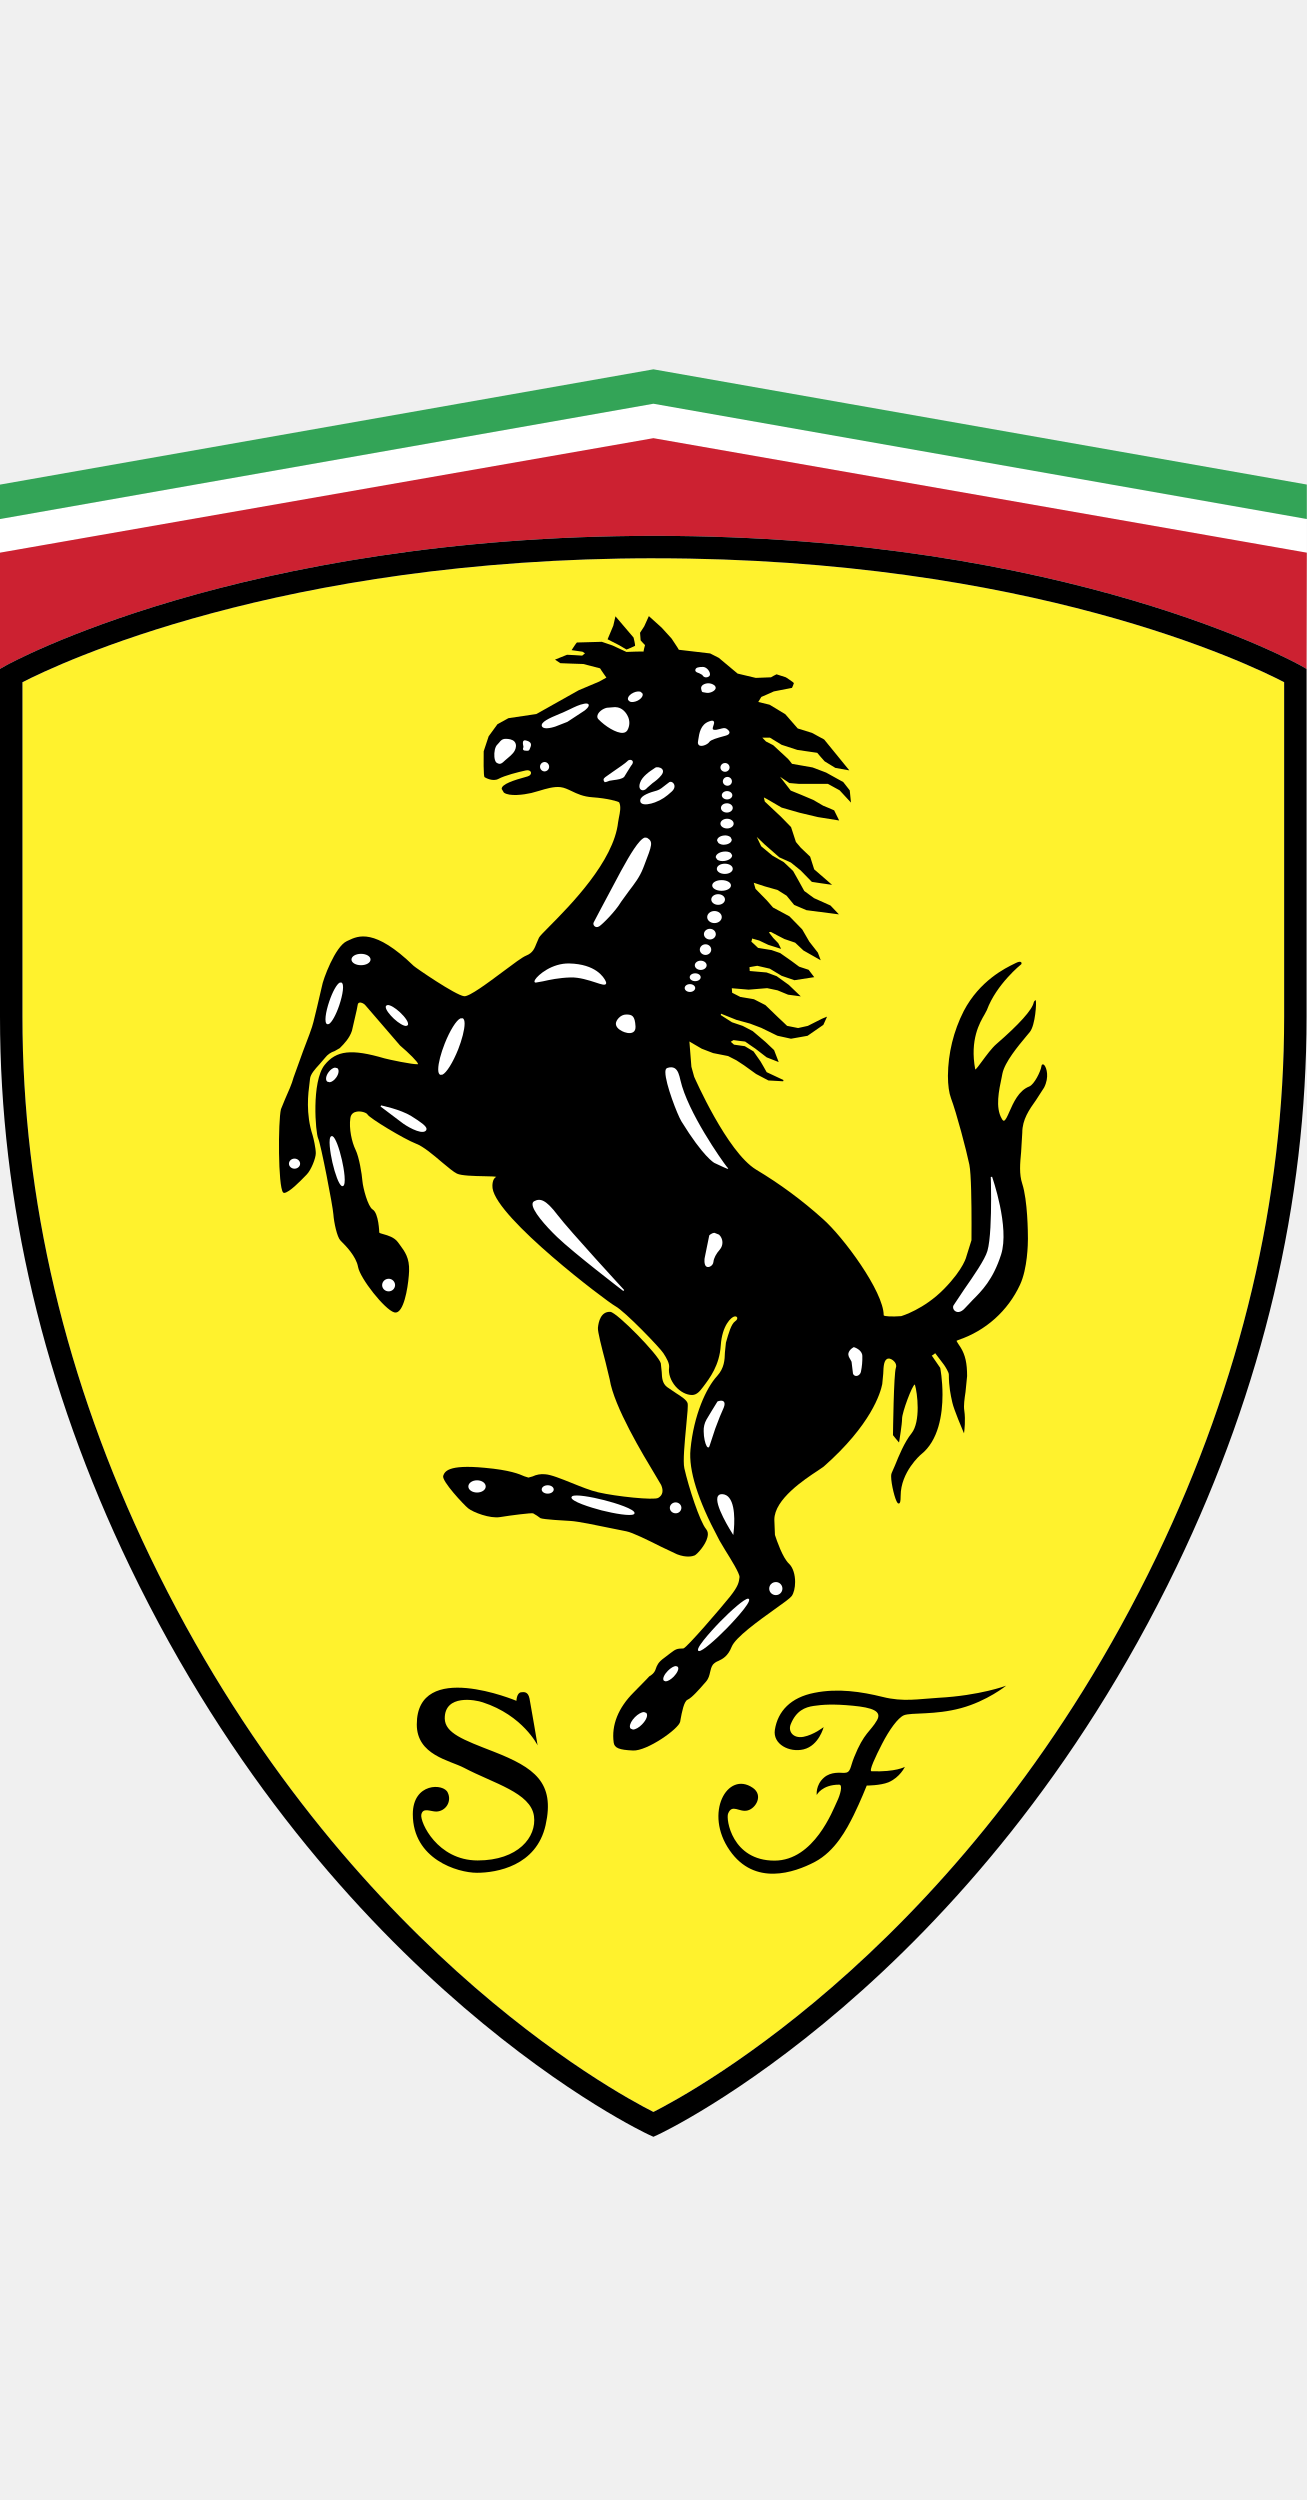
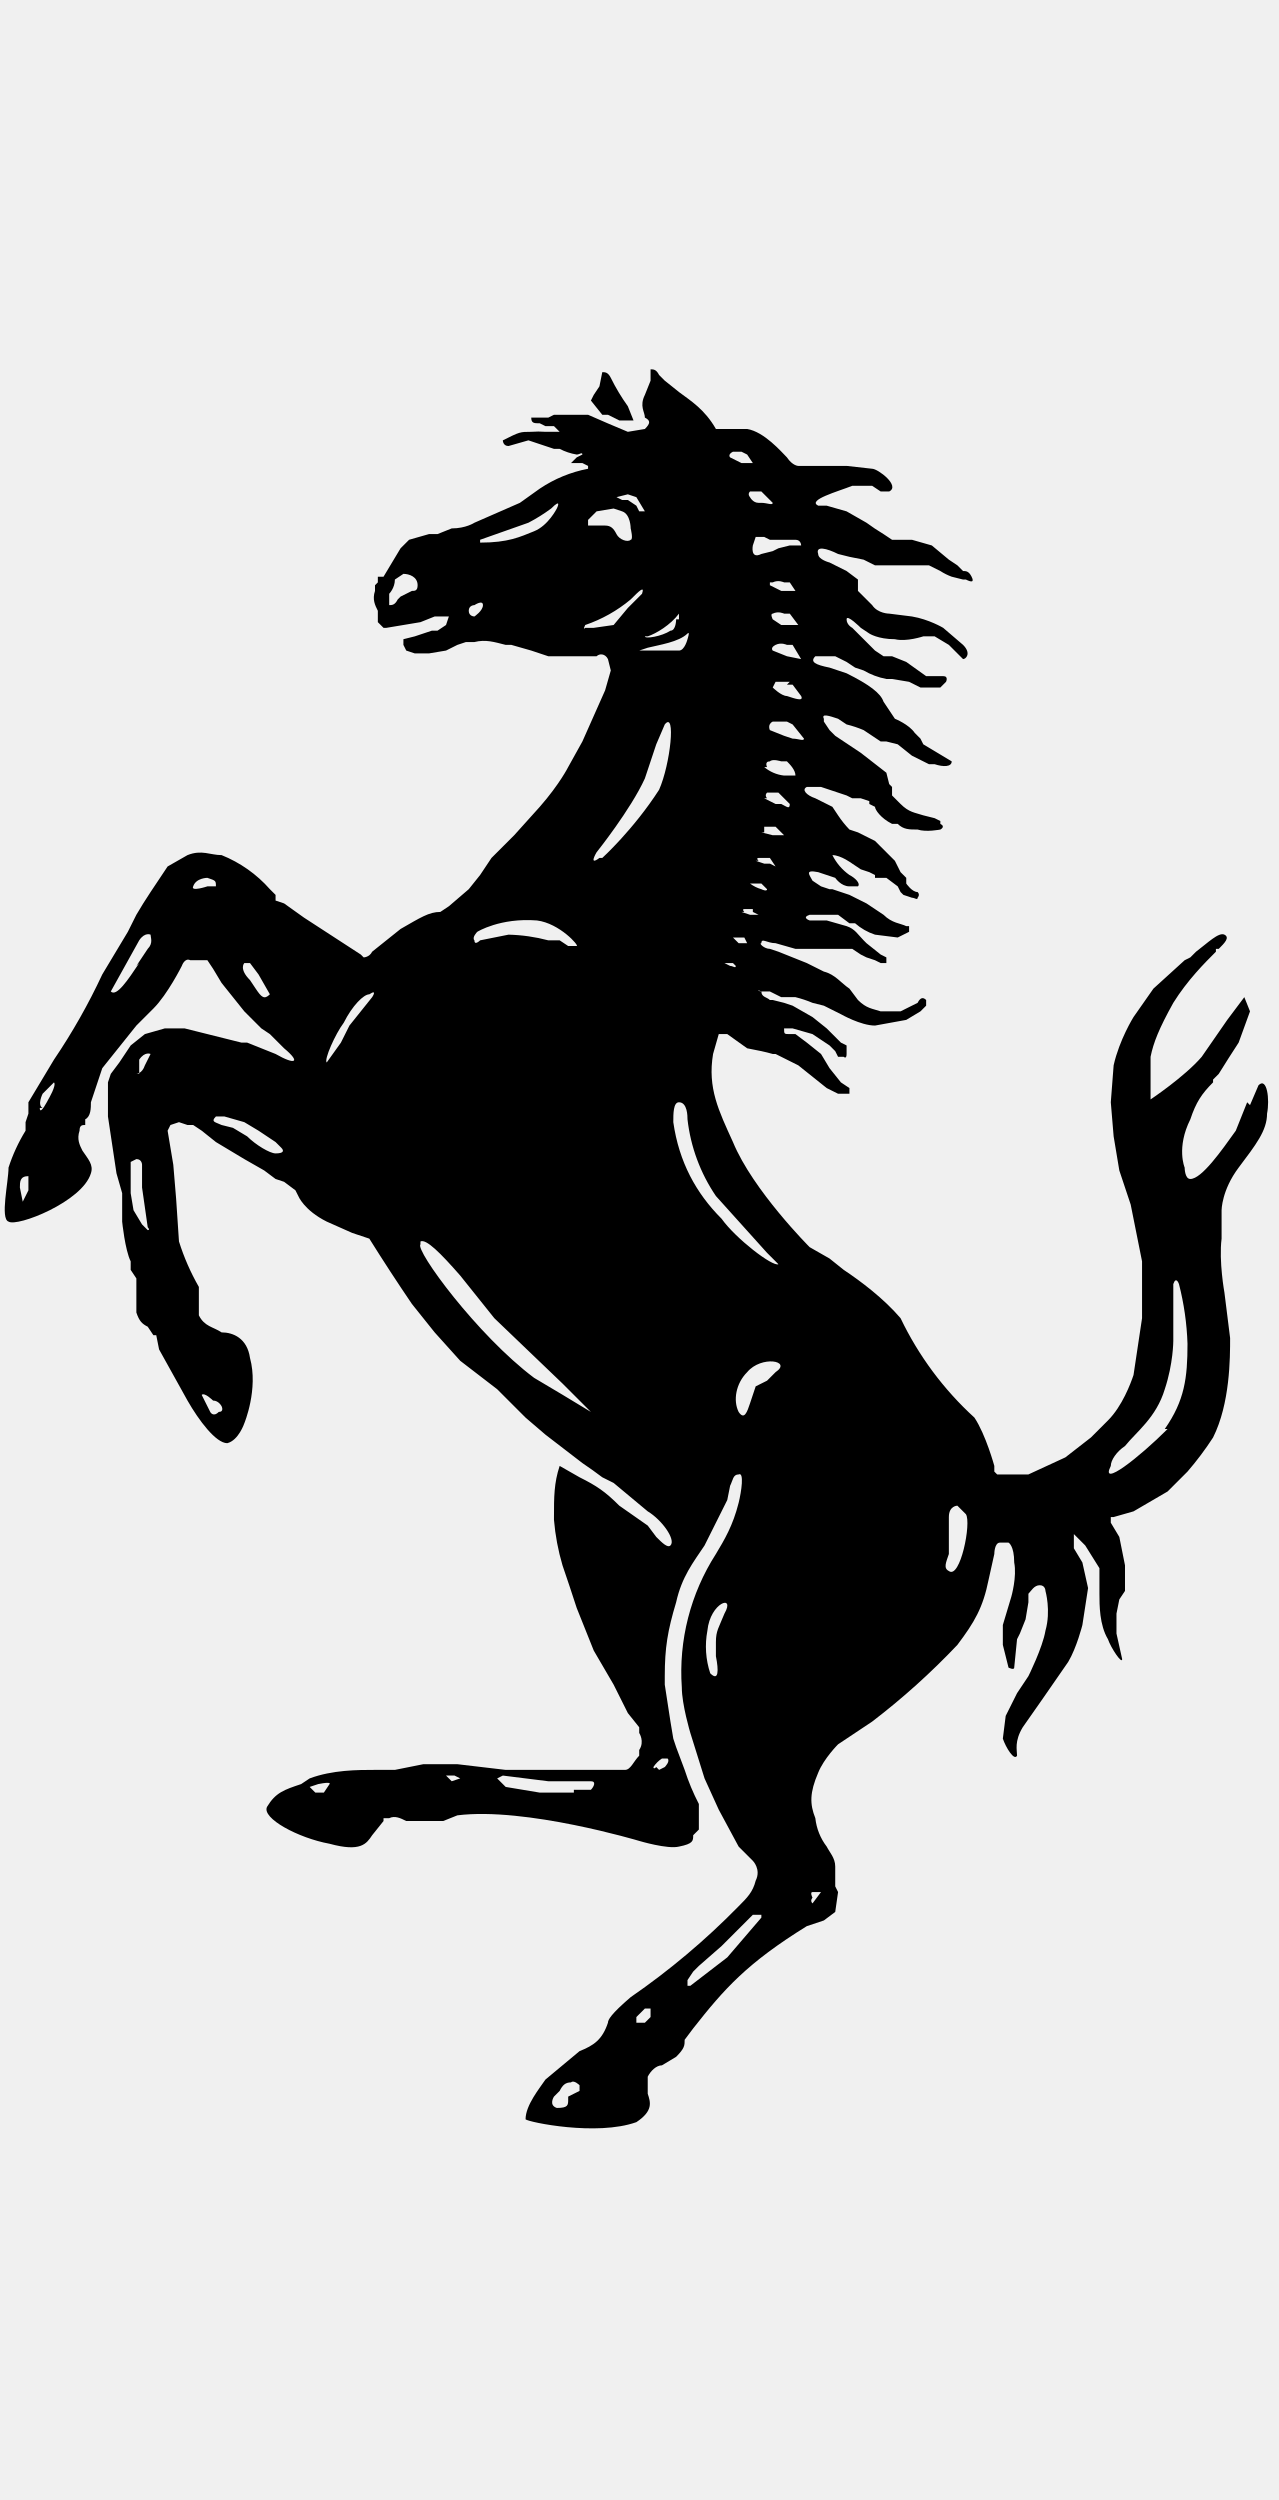
- <svg xmlns="http://www.w3.org/2000/svg" role="img" aria-labelledby="ferrari-svg" fill="none" viewBox="0 0 46 88">
-   <g fill-rule="evenodd" clip-path="url(#a)" clip-rule="evenodd">
-     <path fill="#fff" d="M46 18.269v1.186l-23-4.031-23 4.03V18.27l23-4.058 23 4.058Z" />
-     <path fill="#33A457" d="M46 17.056v1.213l-23-4.058L0 18.27v-1.212L23 13l23 4.056Z" />
-     <path fill="#CC2131" d="m46 19.454-23-4.03-23 4.03v4.09l.2-.112c.08-.046 8.242-4.57 22.843-4.57 14.603 0 22.669 4.526 22.75 4.57l.198.114.009-4.091Z" />
-     <path fill="#FFF22D" d="M23.044 19.652c13.186 0 20.907 3.71 22.158 4.361v11.775c0 6.42-1.512 12.815-4.492 19.011C34.187 68.333 24.372 73.647 23 74.341c-1.374-.694-11.197-6.008-17.718-19.542C2.302 48.603.79 42.208.79 35.79V24.014c1.263-.65 9.065-4.363 22.254-4.363Z" />
-     <path fill="#000" d="m.2 23.431-.2.113v12.244c0 6.54 1.538 13.051 4.57 19.352 7.12 14.78 18.155 19.95 18.266 20l.164.075.163-.075c.111-.05 11.138-5.222 18.257-20 3.033-6.3 4.571-12.812 4.571-19.352V23.545l-.197-.113c-.081-.045-8.148-4.57-22.75-4.57S.28 23.385.2 23.431Zm22.844-3.779c13.186 0 20.907 3.71 22.158 4.361v11.775c0 6.42-1.512 12.815-4.492 19.011C34.187 68.333 24.372 73.647 23 74.341c-1.374-.694-11.197-6.008-17.718-19.542C2.302 48.603.79 42.208.79 35.79V24.014c1.263-.65 9.065-4.363 22.254-4.363Z" />
-     <path fill="#000" d="M26.497 62.93c.383.266.105.726-.178.797-.295.08-.548-.247-.69.112-.081.193.137 1.655 1.632 1.655 1.396 0 2.062-1.792 2.193-2.062.132-.269.217-.612.085-.612-.612 0-.79.363-.79.363s-.047-.35.258-.614c.25-.215.58-.163.699-.163.25 0 .21-.186.36-.553.345-.866.58-.905.804-1.3.185-.321-.164-.447-.854-.512-.692-.066-1.063-.038-1.372.007-.31.044-.618.17-.81.644-.103.256.085.51.448.444.362-.068.71-.342.71-.342s-.163.649-.703.783c-.501.123-1.093-.18-1.014-.687.104-.658.559-1.14 1.389-1.302.831-.168 1.66-.04 2.398.142.736.186 1.278.073 1.963.033 1.476-.079 2.391-.427 2.391-.427s-.665.54-1.587.79c-.922.251-1.745.147-2.011.251-.215.092-.519.519-.769 1.006-.23.448-.475.965-.37.965.858.032 1.172-.155 1.172-.155s-.17.37-.578.544c-.283.115-.764.115-.764.115s-.217.548-.46 1.042c-.246.494-.647 1.265-1.37 1.647-.727.38-2.115.856-2.99-.402-.924-1.32-.08-2.82.808-2.208Zm-10.735.173a.462.462 0 0 1-.402.664c-.212 0-.475-.157-.53.108-.05.262.562 1.613 1.984 1.613 1.423 0 2.083-.824 1.982-1.561-.111-.824-1.42-1.15-2.462-1.7-.51-.267-1.663-.446-1.663-1.525 0-2.305 3.507-.833 3.507-.833s.008-.288.17-.301c.08-.008.239-.04.291.221.052.263.284 1.647.284 1.647s-.515-1.054-1.93-1.514c-.25-.088-1.344-.296-1.338.57.013.515.64.746 1.727 1.168 1.428.56 2.16 1.081 1.823 2.583-.321 1.442-1.731 1.679-2.416 1.679-.684 0-2.258-.48-2.258-2.062 0-1.119 1.097-1.092 1.231-.757Zm7.494-8.665.576.273c.332.128.544.071.62.04.08-.035.385-.361.45-.64.032-.113.015-.211-.045-.284-.224-.265-.62-1.485-.768-2.144-.054-.245.012-.92.063-1.463.045-.466.073-.756.05-.831-.04-.116-.212-.227-.41-.353l-.315-.214c-.167-.137-.175-.323-.184-.524l-.033-.31c-.073-.29-1.547-1.795-1.775-1.81-.331-.02-.417.342-.438.56-.013.129.134.7.267 1.205l.147.61c.151.96 1.17 2.648 1.605 3.369l.207.35c.089.203.054.364-.104.454-.154.088-1.48-.05-2.112-.196-.272-.062-.608-.198-.935-.33-.375-.15-.73-.295-.936-.306a.824.824 0 0 0-.441.077l-.144.04-.143-.045c-.176-.078-.504-.22-1.4-.3-1.306-.123-1.404.14-1.457.282-.065.18.734 1.029.876 1.143.182.146.77.37 1.128.31.41-.066 1.078-.149 1.16-.132l.136.082.124.089c.114.046.844.086 1.064.098.255.014.923.152 1.412.254l.546.11c.213.04.764.312 1.21.536Z" />
-     <path fill="#000" d="M36.766 37.501c-.03-.036-.054-.038-.069-.034-.014.005-.032.018-.038.06-.024.182-.252.65-.433.719-.367.142-.557.572-.695.886-.07.162-.14.316-.194.318-.023.002-.05-.023-.077-.076-.227-.39-.1-.986.002-1.467l.023-.118c.083-.405.557-.973.84-1.313l.126-.151c.193-.24.242-1.056.206-1.118-.012-.003-.02.003-.025.01a.046.046 0 0 0-.01.013h-.005v.004c-.011.012-.021.014-.031.055-.05.255-.517.773-1.312 1.461-.163.141-.35.396-.502.601-.098.135-.213.29-.243.297-.197-1.052.16-1.653.33-1.944l.078-.147c.337-.916 1.204-1.61 1.213-1.617.012-.026.012-.055-.01-.073-.033-.025-.094-.014-.19.034l-.052.026c-.303.147-1.214.591-1.774 1.661a5.126 5.126 0 0 0-.557 2.28c0 .332.04.607.108.789.197.524.54 1.826.646 2.337.066.317.077 1.404.077 2.086 0 .333-.002.567-.002.576-.002 0-.173.552-.173.552-.001.006-.084.438-.79 1.16-.71.726-1.502.957-1.51.96-.317.024-.607.011-.617-.03 0-.83-1.421-2.76-2.148-3.397a15.068 15.068 0 0 0-2.343-1.73c-1.026-.624-2.167-3.242-2.18-3.267l-.098-.354-.07-.89.085.051.35.204.401.154.526.104.293.15.27.177.422.304.433.228c.01.002.52.029.52.029l.012-.043-.593-.278c0-.008-.213-.373-.213-.373l-.248-.357-.308-.184c-.127-.02-.254-.038-.38-.054 0-.003-.076-.067-.114-.102l.096-.059c0 .005.408.052.409.052 0 .005.363.251.363.251l.396.305.375.147.048.019-.162-.421a27.756 27.756 0 0 0-.305-.289l-.449-.381c-.003-.003-.352-.183-.352-.183l-.376-.127-.394-.252.007-.05.545.218.475.13c0-.003.396.15.396.15l.57.278.478.105c.008 0 .583-.103.583-.103.008-.003.556-.385.556-.385.006-.01.107-.237.107-.237l.022-.052-.176.073-.499.252-.343.076-.39-.077h.002c0-.005-.315-.298-.315-.298l-.447-.432-.404-.207c-.006-.003-.478-.08-.478-.08l-.292-.149c.001 0 .002-.005.002-.013 0-.034-.009-.11-.012-.145l.594.05.65-.053c0 .002.367.077.367.077l.37.153.38.05.068.01-.423-.405-.427-.307-.354-.13c-.006-.002-.588-.05-.6-.052.005 0 .006-.01.006-.025 0-.035-.006-.085-.009-.111l.275-.047c0 .002.44.101.44.101 0 .002.418.252.418.252l.45.154c.013 0 .658-.101.658-.101l.039-.005-.197-.26a8.444 8.444 0 0 0-.335-.11l-.268-.199-.399-.28a29.347 29.347 0 0 0-.303-.105 58.026 58.026 0 0 0-.476-.077c0-.005-.231-.217-.236-.22a.428.428 0 0 0 .027-.11l.248.07.32.152.453.143-.1-.2-.177-.184-.154-.199.067-.016c0 .006.482.252.482.252l.377.128c0 .002.29.274.29.274.004.004.553.314.553.314l.056.031-.1-.268a61.137 61.137 0 0 0-.302-.388l-.248-.428a69.804 69.804 0 0 0-.451-.462c-.004-.005-.576-.31-.577-.31 0-.003-.218-.25-.218-.25a153.26 153.26 0 0 1-.399-.407c0-.005-.04-.145-.062-.215.068.021.388.127.388.127l.447.127.32.2c0 .002.266.325.266.325.01.007.433.186.433.186l1.081.14.063.008-.297-.312c-.007-.006-.58-.26-.58-.26l-.343-.251c0-.005-.193-.35-.193-.35l-.2-.355-.327-.31-.403-.232-.394-.328c0-.003-.095-.2-.156-.33l.274.263.523.458c.006.004.405.182.405.182l.342.276.396.405c.014.006.634.093.634.093l.078.012-.63-.546c0-.01-.142-.447-.142-.447-.109-.106-.219-.21-.33-.314l-.171-.202c0-.005-.171-.525-.171-.525a32.002 32.002 0 0 0-.355-.364c0-.003-.569-.533-.57-.535v-.002c0-.008-.02-.089-.032-.142l.103.053.522.304c.005.003.627.18.627.18l.648.154.75.12-.176-.357c-.013-.011-.386-.163-.386-.163l-.345-.202c-.004 0-.426-.18-.426-.18l-.372-.151c0-.004-.242-.315-.376-.487.129.086.328.222.328.222.01.003.335.029.335.029h1.022c0 .003.413.227.413.227 0 .002.353.382.353.382l.046.05-.043-.43a10.611 10.611 0 0 0-.228-.292 108.61 108.61 0 0 0-.605-.335l-.476-.18-.724-.127v-.001c0-.007-.137-.17-.137-.17l-.524-.485a23.389 23.389 0 0 0-.254-.13c0-.002-.08-.083-.13-.135h.269c0 .004.411.251.411.251.004.003.553.18.553.18l.7.102c0 .008.26.299.26.299l.378.232c.144.027.288.052.432.077l.06.01-.886-1.087c-.006-.005-.43-.233-.43-.233a96.99 96.99 0 0 0-.5-.155c0-.005-.438-.502-.438-.502a71.686 71.686 0 0 0-.553-.334 22.634 22.634 0 0 0-.398-.097l.107-.177c.002.004.44-.194.44-.194l.64-.125a.978.978 0 0 0 .067-.169c-.009-.025-.283-.203-.283-.203a32.91 32.91 0 0 0-.328-.105c-.02.003-.194.104-.194.105 0-.003-.537.021-.537.021l-.64-.152c0-.003-.662-.554-.662-.554a43.43 43.43 0 0 0-.304-.155l-1.102-.129c0-.014-.257-.397-.257-.397l-.35-.384-.448-.404-.014.03-.149.33c0-.003-.147.226-.147.226v.005c0 .043.02.263.02.263.007.014.151.162.155.166a2.3 2.3 0 0 0-.055.232c-.001-.016-.599.009-.6.009 0-.003-.488-.227-.488-.227l-.378-.129c-.007-.002-.877.024-.877.024-.02.01-.167.239-.167.239l-.02.03.383.055c0 .002.057.038.088.058l-.098.08c0-.005-.533-.03-.533-.03-.009.002-.383.154-.383.154l-.04.017.187.125c.011.004.807.029.807.029l.591.152c0 .009.113.17.113.17l.11.157-.253.14-.72.304-1.493.838c-.001-.001-.983.146-.983.146-.008.002-.385.212-.385.212-.008.006-.31.425-.31.425-.004.005-.175.528-.175.528-.013.887.022.907.035.914.03.019.285.164.484.058.224-.122.704-.242.954-.296.123-.025.18.02.191.065.014.05-.024.118-.116.143l-.051.015c-.434.118-.877.261-.863.428l.077.128c.194.142.697.075.964.014l.28-.078c.24-.073.513-.155.747-.129.135.016.254.074.394.14.19.092.409.196.733.217.541.038.911.147.94.18.073.147.026.365-.01.54l-.028.16c-.152 1.374-1.686 2.927-2.425 3.672-.2.202-.332.335-.36.39l-.085.197c-.072.182-.13.34-.365.434-.135.053-.451.29-.818.565-.53.395-1.186.887-1.367.865-.303-.035-1.716-1.008-1.776-1.068-1.377-1.333-1.953-1.06-2.297-.896l-.055.025c-.41.187-.842 1.35-.88 1.6l-.167.716-.128.527c-.038.178-.207.615-.369 1.038l-.332.92c-.055.214-.188.513-.296.755l-.147.359c-.103.42-.104 2.726.074 2.93l.008.008.035.01c.178-.018.562-.413.746-.604l.043-.044c.155-.157.32-.574.32-.75 0-.172-.08-.532-.111-.63-.25-.76-.156-1.486-.11-1.834l.018-.155c.013-.161.175-.34.332-.511l.198-.23a.689.689 0 0 1 .338-.236l.178-.102.027-.028c.118-.118.315-.317.402-.583l.168-.73.037-.194c.008-.039.028-.06.061-.068.067-.014.167.039.21.096l1.218 1.414c.313.266.633.583.633.652v.006h-.007c-.17.018-1.03-.165-1.172-.205-1.166-.342-1.699-.282-2.11.232-.467.589-.32 2.392-.225 2.59.088.178.515 2.375.534 2.668.02.287.13.8.247.918l.031.033c.144.142.523.522.59.898.072.408.94 1.502 1.27 1.6a.161.161 0 0 0 .147-.028c.252-.18.367-1.055.38-1.424.017-.461-.149-.684-.324-.922l-.068-.093c-.129-.176-.356-.24-.506-.282-.065-.019-.152-.04-.152-.06 0-.006-.018-.681-.233-.811-.168-.103-.339-.754-.36-1.002-.019-.246-.114-.84-.242-1.101-.129-.262-.238-.745-.182-1.117.023-.16.137-.21.23-.225.16-.026.344.043.373.1.064.127 1.294.87 1.709 1.029.257.097.606.392.914.655.22.183.408.342.525.398.159.076.608.085.97.092.19.004.39.008.417.024-.147.059-.145.316-.133.399.15 1.063 4.017 3.983 4.316 4.147.346.186 1.588 1.482 1.697 1.659.113.174.222.363.201.509-.03.216.057.462.23.663.165.187.38.3.58.3.172 0 .288-.155.373-.267l.018-.023c.231-.306.573-.753.618-1.453.047-.717.374-1.002.481-1.021.048-.009.083.005.096.037.013.033-.003.087-.068.13-.141.096-.23.413-.327.753l-.036.346c-.008.257-.018.548-.274.83-.384.416-.824 1.374-.938 2.584-.07.729.259 1.779.975 3.117l.05.096.193.325c.196.314.523.838.508.96-.021.173-.037.308-.335.683-.328.41-1.524 1.803-1.641 1.825-.238 0-.278.03-.47.175l-.201.154c-.221.157-.26.274-.297.378a.402.402 0 0 1-.156.224l-.077.051c-.016.014-.059.075-.54.556-.55.545-.797 1.161-.712 1.774.027.192.192.259.682.28.488.024 1.608-.76 1.658-1.015l.017-.098c.043-.23.115-.618.242-.674.153-.067.415-.369.607-.589l.037-.041c.103-.118.127-.236.152-.348.02-.088.04-.178.098-.259a.473.473 0 0 1 .19-.128c.149-.071.336-.162.47-.5.135-.332.936-.907 1.52-1.325.3-.212.534-.382.59-.457.076-.1.123-.293.123-.498 0-.243-.065-.501-.217-.645-.222-.206-.431-.819-.493-1.011v-.004c0-.08-.008-.226-.02-.497l-.001-.038c0-.718 1.067-1.42 1.528-1.723l.21-.145c1.672-1.474 1.999-2.595 2.06-2.903l.035-.368c.01-.256.019-.499.173-.53.06-.012.16.036.22.109.035.039.087.12.052.215-.076.207-.101 2.285-.102 2.372.006.014.18.22.18.22l.032.037.01-.049c.002-.024.098-.59.098-.79 0-.225.36-1.184.447-1.201 0 .003.006.011.006.011.042.133.096.46.096.806 0 .34-.052.696-.217.903-.25.31-.45.8-.58 1.124l-.12.275a.306.306 0 0 0-.017.119c0 .263.136.825.225.929.023.025.042.025.055.02.03-.01.055-.048.055-.269 0-.84.706-1.45.715-1.454.622-.494.758-1.41.758-2.107 0-.528-.078-.931-.08-.942a33.17 33.17 0 0 0-.299-.436c.015.007.096-.06.123-.081l.31.41c.048.068.169.263.169.34 0 .432.066.728.114.945l.012.052c.05.23.36.965.375.996l.033.078.01-.084c0-.004.05-.388 0-.717-.028-.184.007-.41.043-.655l.056-.56c0-.456-.065-.744-.227-1.006l-.083-.126c-.032-.051-.064-.101-.06-.112l.06-.026a3.683 3.683 0 0 0 2.175-1.95c.262-.567.276-1.442.276-1.61 0-.22-.01-1.355-.2-1.94-.113-.344-.077-.714-.04-1.113l.041-.684c0-.467.246-.814.485-1.15l.284-.44c.186-.367.087-.688.013-.78Z" />
-     <path fill="#000" d="M22.053 22.864a3.38 3.38 0 0 0 .301-.131c.012-.025-.052-.29-.052-.29-.202-.239-.404-.477-.608-.714l-.03-.035-.01.044-.066.286c0-.003-.193.46-.193.46l-.008.019.407.208.259.153Z" />
-     <path fill="#fff" d="M22.174 24.699c.064.024.162.013.254-.028.14-.066.224-.179.188-.26l-.065-.059c-.063-.024-.16-.013-.251.029-.121.054-.198.143-.198.22 0 .013.004.028.008.04l.064.058Zm2.432-1.004.116.063a.148.148 0 0 0 .098.082.168.168 0 0 0 .142-.036c.031-.024.039-.07.019-.128-.031-.096-.132-.2-.24-.2-.139 0-.266.015-.266.118 0 .058.067.08.13.101Zm.139.41c-.054.04-.078.094-.063.148l.011.045c.014.053.02.064.068.07l.088.016c.114.029.293-.042.334-.132.013-.03.024-.087-.053-.14a.353.353 0 0 0-.385-.006Zm.362 1.576c-.033-.015-.019-.067.006-.142.02-.061.039-.12.007-.152-.027-.027-.076-.025-.16.007-.301.108-.347.415-.38.639l-.01.069c-.018.1.033.133.065.145.104.037.291-.058.333-.13.047-.077.307-.148.497-.2l.072-.02c.088-.023.133-.057.14-.103.009-.06-.057-.114-.116-.15-.055-.031-.136-.008-.22.016-.085.023-.175.047-.234.021Zm-3.18.115a.195.195 0 0 0 .151-.08.527.527 0 0 0 .008-.529c-.09-.175-.244-.287-.401-.293h.002l-.035-.004-.29.023c-.152.034-.294.147-.328.258-.018.056-.008.108.03.146.233.246.634.497.863.48Zm-2.852-.232c.035.085.194.094.427.025l.051-.016.418-.163.606-.398c.018-.014.176-.133.143-.21-.023-.05-.101-.04-.159-.03-.167.03-.33.111-.505.196l-.246.114-.11.045c-.374.155-.681.294-.625.437Zm-1.274.443c-.126 0-.182.068-.228.129l-.057.063c-.097.083-.126.285-.114.438.005.063.023.179.085.215.12.074.178.022.3-.094l.095-.081c.12-.101.26-.216.278-.392a.222.222 0 0 0-.051-.181c-.074-.08-.208-.097-.308-.097Zm.697.055c-.036-.008-.058.004-.069.015-.037.036-.022.113-.01.174l.007.043-.008.026c-.008.022-.017.05 0 .073.016.024.054.034.118.034.082.001.09-.008.118-.08l.022-.057c.02-.05.02-.094.001-.13-.034-.062-.117-.085-.179-.098Zm.674 1.092a.166.166 0 0 0 .112-.281.167.167 0 0 0-.112-.051.165.165 0 0 0-.151.102.163.163 0 0 0-.012.064c0 .091.072.166.163.166Zm3.034-.405a.13.13 0 0 0-.126.048c-.045.052-.318.24-.518.377l-.259.183-.02.02c-.033.03-.049.05-.028.113l.032.044.068-.014.1-.037.145-.023c.143-.018.299-.04.372-.115l.096-.157.143-.229c.068-.075.072-.127.062-.156a.087.087 0 0 0-.067-.054Zm.3.925c0 .085.043.118.066.13.064.034.156.001.211-.075l.186-.162c.1-.072.212-.154.312-.28.092-.118.052-.191.02-.223-.064-.061-.193-.075-.237-.04l-.054.037c-.121.08-.408.266-.48.493a.375.375 0 0 0-.024.12Zm1.209-.09c-.038-.056-.103-.08-.152-.055l-.13.099c-.092.075-.207.17-.306.198-.242.065-.57.173-.59.338v.022c0 .046.02.073.04.088.092.075.315.03.476-.03.247-.092.397-.203.591-.38.12-.108.114-.217.07-.28Zm-.939 1.907-.078-.009c-.204.055-.55.652-.794 1.097l-.044.078-.73 1.37-.229.436c-.025.04-.016.097.022.135.035.036.097.055.172.008.122-.081.566-.522.772-.868l.275-.379c.176-.23.376-.487.494-.793l.041-.105c.279-.723.322-.833.1-.97Zm2.745-2.633a.16.16 0 0 0-.148.094.158.158 0 0 0-.014.06c0 .086.073.155.162.155.09 0 .16-.07.16-.155a.157.157 0 0 0-.16-.154Zm-.077.645c0 .086.073.155.162.155a.156.156 0 0 0 .158-.155.157.157 0 0 0-.158-.155.16.16 0 0 0-.162.155Zm.149.343c-.101 0-.185.067-.185.147 0 .081.084.147.185.147.102 0 .185-.066.185-.147 0-.08-.083-.147-.185-.147Zm-.008.43c-.116 0-.208.072-.208.163 0 .09.092.163.208.163.117 0 .208-.074.208-.163 0-.09-.091-.164-.208-.164Zm.008.544c-.128 0-.234.076-.234.172 0 .094.106.17.234.17s.232-.076.232-.17c0-.096-.104-.172-.232-.172Zm-.08.912c.146-.012.253-.092.244-.184l-.045-.084a.318.318 0 0 0-.226-.055c-.14.013-.244.088-.244.175l.001.01.047.082a.307.307 0 0 0 .224.056Zm-.007.573c.162-.024.277-.113.264-.205l-.048-.076c-.057-.044-.158-.061-.262-.046-.16.022-.277.113-.264.205l.05.076c.057.044.156.06.26.046Zm-.274.277c0 .1.122.18.282.18.159 0 .279-.08.279-.18 0-.1-.12-.18-.28-.18-.16.001-.28.08-.28.18Zm.498.586c0-.107-.145-.188-.33-.188-.184 0-.33.081-.33.188 0 .105.146.188.33.188.185 0 .33-.083.33-.188Zm-.211.494c0-.104-.109-.187-.24-.187-.134 0-.242.083-.242.187s.108.188.242.188c.132 0 .24-.084.24-.188Zm-.113.619c0-.117-.115-.213-.258-.213-.14 0-.255.096-.255.213 0 .117.114.212.255.212.143 0 .258-.095.258-.212Zm-.21.602c0-.105-.093-.189-.208-.189-.114 0-.21.083-.21.188 0 .104.096.188.21.188.115 0 .209-.084.209-.188Zm-.361.356c-.11 0-.202.084-.202.188 0 .103.091.187.202.187.11 0 .2-.085.2-.187 0-.105-.09-.188-.2-.188Zm-.17.903c.113 0 .209-.073.209-.164 0-.09-.096-.162-.21-.162-.114 0-.207.073-.207.162 0 .09.093.164.207.164Zm-.193.395c.105 0 .192-.061.192-.138 0-.077-.085-.138-.192-.138-.11 0-.194.06-.194.138 0 .077.087.138.194.138Zm-.186.38c.1 0 .185-.062.185-.139 0-.076-.085-.137-.185-.137-.104 0-.185.061-.185.138 0 .076.082.138.185.138Zm-5.458-.336.033.006.252-.045c.224-.05.56-.125.975-.136.303-.008.632.098.87.175.217.073.325.104.366.06.026-.03.01-.073-.004-.103-.065-.14-.35-.603-1.282-.624-.605-.014-1.098.398-1.203.571-.021.036-.027.062-.016.081l.009.015Zm3.462 1.75c.059-.038.084-.105.08-.2-.02-.378-.12-.42-.328-.42-.21 0-.363.211-.363.32 0 .104.076.194.223.268.083.044.274.106.388.032Zm2.856 4.604c.3.14.406.19.45.204.002 0 .004.005.004.005l.002-.003c.02.006.027.004.032-.003-.003-.002-.014-.02-.02-.025a.041.041 0 0 0 .006-.01l-.02-.01c-.198-.25-1.394-1.95-1.649-3.07-.04-.184-.087-.356-.207-.425-.068-.037-.153-.04-.257-.005-.024.007-.042.026-.053.055a.272.272 0 0 0-.013.098c0 .4.426 1.5.565 1.726.77 1.25 1.146 1.455 1.16 1.463Zm9.775.486-.046.01c.002.006.012.34.012.769 0 .625-.022 1.459-.13 1.833-.088.304-.49.884-.815 1.35l-.378.567a.123.123 0 0 0-.016.062.17.17 0 0 0 .078.142c.038.026.175.093.366-.134l.241-.255c.322-.322.723-.72 1.005-1.602.309-.966-.312-2.725-.317-2.742Zm-10.071 3.15c.029.03.076.037.125.02a.207.207 0 0 0 .139-.179c.011-.12.095-.283.22-.422a.382.382 0 0 0-.023-.53l-.16-.064c-.104.004-.18.086-.185.089-.053.257-.106.514-.157.772-.015.042-.03.247.04.314Zm5.214 2.851-.008-.003-.008.003c-.006.005-.14.068-.18.2-.025.088.024.165.062.228l.045.084.02.168.03.248a.118.118 0 0 0 .12.084c.063-.002.136-.05.16-.149a2.37 2.37 0 0 0 .049-.551c0-.219-.277-.309-.29-.312Zm-8.093-2.013c-.018-.02-1.93-2.095-2.343-2.639-.42-.556-.622-.599-.828-.485a.11.11 0 0 0-.054.085c-.03.226.448.774.866 1.175.585.563 2.31 1.885 2.329 1.898l.03-.034Zm-7.492-6.122c-.388-.24-1.058-.374-1.065-.377l-.018.04.744.561c.123.101.664.437.839.3a.089.089 0 0 0 .035-.074c-.006-.1-.194-.236-.535-.45Zm-.182-3.174.052-.022c.067-.076-.087-.29-.274-.463-.169-.156-.34-.256-.43-.251l-.051.022a.07.07 0 0 0-.016.047c0 .098.134.27.29.416.168.155.342.257.429.251Zm1.987-.27-.076.004c-.144.06-.373.428-.556.892-.13.329-.227.686-.227.902 0 .102.022.172.071.192l.075-.004c.145-.062.373-.43.558-.893.129-.33.225-.687.225-.903 0-.102-.02-.171-.07-.19Zm-3.577-2.268c-.187 0-.335.089-.335.2 0 .112.148.2.335.2.19 0 .336-.088.336-.2 0-.111-.147-.2-.336-.2Zm-1.19 2.477.058-.005c.101-.05.254-.324.369-.666.121-.365.188-.756.07-.797l-.057.005c-.103.051-.255.325-.369.667-.124.364-.186.755-.07.796Zm.312 1.885c.099-.133.118-.283.045-.338l-.086-.019c-.071.01-.157.07-.22.158-.1.133-.12.282-.046.337l.086.02c.071-.01.158-.07.22-.158ZM11.715 40l-.008-.005-.038-.003c-.133.03-.04.613.03.92.098.428.23.773.322.83l.008.007.037.003c.136-.03.04-.616-.03-.92-.097-.43-.228-.774-.321-.832Zm-1.348.783c-.108 0-.196.08-.196.18 0 .094.088.175.196.175.107 0 .197-.08.197-.175 0-.1-.09-.18-.197-.18Zm3.312 4.23a.227.227 0 0 0-.228.223c0 .12.102.22.228.22a.225.225 0 0 0 .228-.22.227.227 0 0 0-.228-.224Zm11.196 5.892c.007.011.028.048.06.044h.012l.024-.036.206-.626.16-.417.137-.318c.042-.106.042-.177 0-.219-.065-.06-.201-.009-.218-.002-.01.008-.386.634-.386.634a.77.77 0 0 0-.1.418c0 .22.055.441.105.522Zm.937 3.127.007-.063c.005-.038.118-.908-.15-1.244a.325.325 0 0 0-.23-.13c-.08-.007-.136.016-.166.067-.164.267.477 1.272.505 1.316l.034.054Zm1.5 1.656a.23.23 0 0 0-.217.14.233.233 0 0 0-.019.09c0 .129.105.23.235.23a.23.23 0 0 0 0-.46Zm-3.53-2.804c-.11 0-.204.086-.204.191 0 .11.094.193.204.193a.197.197 0 0 0 .203-.193c0-.105-.091-.191-.203-.191Zm2.572 3.395-.025-.006c-.122 0-.583.403-.976.805-.035.037-.888.912-.775 1.026l.007.008.027.005c.123 0 .584-.404.975-.804.036-.038.89-.91.774-1.028l-.007-.006Zm-2.562 2.366c-.071 0-.183.066-.282.166-.12.119-.206.283-.142.35l.063.023c.073 0 .184-.065.284-.166.116-.12.205-.282.139-.35l-.062-.023Zm-1.124 1.62c-.088 0-.211.071-.32.18-.112.114-.177.239-.177.326 0 .033.009.06.03.079l.08.03c.085 0 .213-.07.318-.18.157-.16.22-.331.15-.406l-.081-.03Zm-5.876-8.158c-.169 0-.306.096-.306.217 0 .12.137.213.306.213.17 0 .305-.093.305-.213 0-.121-.135-.217-.305-.217Zm2.488.174c-.12 0-.212.065-.212.15 0 .08.093.145.212.145.116 0 .211-.066.211-.146 0-.083-.095-.149-.21-.149Zm3.038 1.016.018-.028c.034-.143-.682-.366-1.065-.463-.46-.118-1.007-.212-1.127-.14l-.009.006-.02.03c-.034.144.682.365 1.066.465.46.115 1.006.207 1.128.135l.009-.005Z" />
-   </g>
-   <defs>
-     <clipPath id="a">
-       <path fill="#fff" d="M0 0h46v88H0z" />
-     </clipPath>
-   </defs>
+ <svg xmlns="http://www.w3.org/2000/svg" role="img" aria-labelledby="ferrari-svg" viewBox="0 0 45 88">
+   <path fill-rule="evenodd" d="m44 38.9.3-.7c.3-.3.4.5.3 1 0 .6-.4 1.1-1 1.9-.6.8-.6 1.5-.6 1.5v1c-.1.8.1 1.9.1 1.9l.2 1.6c0 .7 0 2.3-.6 3.5a11 11 0 0 1-.9 1.2l-.7.7-1.2.7-.7.2h-.1v.2l.3.5.2 1V56l-.2.3-.1.5v.7l.2.9c0 .2-.4-.4-.5-.7-.3-.5-.3-1.2-.3-1.6v-.9l-.5-.8-.4-.4v.5l.3.5.2.9-.2 1.3s-.2.8-.5 1.3l-.9 1.3-.7 1c-.3.5-.2.8-.2 1-.1.2-.4-.3-.5-.6l.1-.8.4-.8.4-.6s.5-1 .6-1.6c.2-.7 0-1.4 0-1.4s0-.2-.2-.2-.3.2-.4.3v.3l-.1.6-.2.5-.1.2-.1 1c0 .1-.2 0-.2 0l-.2-.8v-.7l.3-1s.2-.7.1-1.2c0-.6-.2-.7-.2-.7h-.3c-.2 0-.2.4-.2.4l-.2.9c-.2 1-.5 1.5-1.1 2.3a25.3 25.3 0 0 1-3 2.7l-1.2.8s-.5.5-.7 1c-.3.7-.3 1.1-.1 1.6a2 2 0 0 0 .4 1c.1.2.3.4.3.7v.7l.1.2-.1.7-.4.3-.6.2c-2.1 1.3-2.9 2.2-4 3.6l-.3.4c0 .2 0 .3-.3.6l-.5.3c-.2 0-.4.2-.5.4v.6c.1.3.2.6-.4 1-1.4.5-3.8 0-3.9-.1 0-.5.5-1.1.7-1.4l1.2-1c.5-.2.8-.4 1-1 0-.1.1-.3.8-.9a25.8 25.8 0 0 0 3.8-3.2c.3-.3.5-.5.6-.9.2-.4-.1-.7-.1-.7L26 65l-.7-1.3-.5-1.1-.5-1.6s-.3-1-.3-1.6a7.7 7.7 0 0 1 1.2-4.7c.3-.5.6-1 .8-1.8.1-.4.2-1.1 0-1-.2 0-.2.2-.3.4l-.1.5-.8 1.6c-.4.6-.8 1.1-1 2-.3 1-.4 1.6-.4 2.6v.3l.2 1.3.1.6.1.3.3.8a7.7 7.7 0 0 0 .5 1.2v.9l-.2.2c0 .2 0 .3-.5.4-.4.1-1.4-.2-1.4-.2s-4-1.2-6.4-.9l-.5.2h-1.3c-.2-.1-.4-.2-.6-.1h-.2v.1l-.4.5c-.2.3-.4.6-1.5.3-1.1-.2-2.4-.9-2.2-1.3.3-.5.6-.6 1.2-.8l.3-.2c.8-.3 1.7-.3 2.3-.3h.7l1-.2h1.2l1.7.2H22c.2 0 .3-.3.5-.5v-.2c.2-.3 0-.6 0-.6v-.2l-.4-.5-.5-1-.7-1.2-.6-1.5a92.5 92.5 0 0 0-.5-1.5 8 8 0 0 1-.3-1.6v-.1c0-.7 0-1.2.2-1.8l.7.4c.6.3.9.5 1.4 1l1 .7.3.4c.2.2.4.4.5.3.2-.2-.3-.9-.8-1.2l-1.2-1-.4-.2a15 15 0 0 0-.7-.5l-1.3-1-.7-.6-1-1-1.3-1-.9-1-.8-1a72.5 72.5 0 0 1-1.5-2.3l-.6-.2-.9-.4c-.8-.4-1-.9-1-.9l-.1-.2-.4-.3-.3-.1-.4-.3-.7-.4-1-.6-.5-.4-.3-.2h-.2l-.3-.1-.3.1-.1.2.2 1.2.1 1.2.1 1.5a8.1 8.1 0 0 0 .7 1.6v1c.2.4.5.4.8.6.4 0 .9.2 1 .9.3 1.1-.2 2.3-.2 2.3s-.2.6-.6.7c-.4 0-1-.8-1.4-1.5l-1-1.8-.1-.5h-.1l-.2-.3c-.2-.1-.3-.2-.4-.5V45l-.2-.3v-.3c-.2-.4-.3-1.4-.3-1.4v-1l-.2-.7-.3-2V38.1l.1-.3.3-.4.4-.6.5-.4.7-.2h.7l2 .5h.2l1 .4c.7.4.9.3.3-.2l-.5-.5-.3-.2-.6-.6-.8-1-.3-.5-.2-.3h-.6c-.2-.1-.3.2-.3.2s-.5 1-1 1.5l-.6.6-1.2 1.5-.4 1.2c0 .2 0 .5-.2.6v.2c-.1 0-.2 0-.2.2-.1.3 0 .5.1.7.2.3.4.5.3.8-.3 1-2.6 1.9-2.9 1.7-.3-.1 0-1.4 0-1.9a6 6 0 0 1 .6-1.3v-.3l.1-.3v-.4l.3-.5.6-1a21.6 21.6 0 0 0 1.7-3l.9-1.5.3-.6a16.3 16.3 0 0 1 .5-.8l.2-.3.4-.6.7-.4c.5-.2.8 0 1.2 0a4.5 4.5 0 0 1 1.7 1.2l.2.2v.2l.3.1.7.5a4304.7 4304.7 0 0 0 2 1.3l.1.1s.2 0 .3-.2l1-.8c.7-.4 1-.6 1.4-.6l.3-.2.7-.6.4-.5.4-.6.8-.8.9-1c.7-.8 1-1.4 1-1.4l.5-.9.8-1.8.2-.7-.1-.4c-.1-.2-.3-.2-.4-.1h-1.7l-.6-.2-.7-.2h-.2c-.4-.1-.7-.2-1.1-.1h-.3l-.3.1-.4.2-.6.1h-.5l-.3-.1-.1-.2v-.2l.4-.1.3-.1.3-.1h.2l.3-.2.1-.3h-.5l-.5.2-.6.1-.6.1h-.1l-.2-.2v-.4c-.1-.2-.2-.4-.1-.7v-.2l.1-.1v-.2h.2l.6-1 .3-.3.7-.2h.3l.5-.2c.5 0 .8-.2.8-.2l1.6-.7.7-.5a4.6 4.6 0 0 1 1.7-.7v-.1l-.2-.1h-.4l.2-.2.2-.1c0-.1-.1 0-.2 0a2 2 0 0 1-.6-.2h-.2l-.3-.1-.6-.2-.7.2c-.2 0-.2-.2-.2-.2.6-.3.6-.3 1-.3a3.2 3.2 0 0 1 .5 0h.5l-.2-.2h-.3l-.2-.1c-.2 0-.3 0-.3-.2H19.3l.2-.1H20.7a61 61 0 0 0 1.4.6l.6-.1c.2-.2.2-.3 0-.4 0-.2-.2-.4 0-.8l.2-.5V13c.1 0 .2 0 .3.2l.2.2.5.4c.4.3.9.6 1.3 1.3h1.1c.6.1 1.2.8 1.4 1 .2.3.4.3.4.3H29.8l.9.1c.2 0 1 .6.6.8H31l-.3-.2H30c-.5.2-1.6.5-1.2.7H29.1l.7.2.7.4a7.9 7.9 0 0 0 .6.4l.3.2h.7l.7.2.6.5.3.2.2.2c.1 0 .2 0 .3.2.1.2 0 .2-.2.1h-.1l-.4-.1a2 2 0 0 1-.4-.2l-.4-.2h-1.9l-.4-.2-.5-.1-.4-.1c-.4-.2-.8-.3-.7 0 0 .2.4.3.4.3l.6.3.4.3v.4l.5.5c.2.3.6.3.6.3l.8.1c.6.1 1.1.4 1.1.4l.7.6c.3.3.1.5 0 .5l-.3-.3-.2-.2-.5-.3h-.4s-.6.2-1 .1c-.6 0-.9-.2-.9-.2l-.3-.2s-.5-.5-.5-.3.2.3.2.3l.3.3.2.2.3.3.3.2H31.4l.5.2.7.5h.6c.2 0 .1.2.1.2l-.2.2h-.7L32 24l-.6-.1h-.2a2.5 2.5 0 0 1-.8-.3l-.3-.1-.3-.2-.4-.2h-.7c-.2.2 0 .3.5.4l.6.2c.8.4 1.2.7 1.3 1l.4.6s.5.2.7.5l.2.2.1.2.5.3.5.3c0 .2-.3.2-.6.1h-.2l-.6-.3-.5-.4-.4-.1H31l-.6-.4a4 4 0 0 0-.6-.2l-.3-.2c-.3-.1-.6-.2-.5 0v.1l.2.3.2.2.9.6.9.7.1.4.1.1v.3l.3.3c.3.3.5.3.8.4l.4.1.2.1v.1c.2.1 0 .2 0 .2s-.5.1-.8 0c-.3 0-.5 0-.7-.2h-.2c-.4-.2-.6-.5-.6-.6l-.2-.1v-.1l-.3-.1H30l-.2-.1-.3-.1-.3-.1-.3-.1h-.5c-.2.1 0 .3.3.4l.6.3.2.3a3.5 3.5 0 0 0 .4.5l.3.1.6.3.7.7.2.4.2.2v.2s.2.3.4.3c.1.1 0 .2 0 .2 0 .1-.1 0-.2 0l-.3-.1-.1-.1-.1-.2-.4-.3h-.4v-.1l-.2-.1-.3-.1-.3-.2s-.4-.3-.7-.3c-.2 0 0 0 0 0a1.9 1.9 0 0 0 .6.7c.2.1.4.3.3.4h-.3c-.3 0-.5-.3-.5-.3l-.6-.2c-.5-.1-.3.1-.2.3l.3.2.3.1h.1l.6.2.6.3.6.4c.3.3.6.3.8.4h.1v.2l-.4.2-.8-.1a2 2 0 0 1-.7-.4h-.2l-.4-.3h-1c-.3.1 0 .2 0 .2H29.1l.7.2c.3.1.4.3.6.5l.1.1.5.4.2.1v.2H31l-.2-.1-.3-.1-.2-.1-.3-.2H28l-.7-.2c-.3 0-.5-.2-.5 0-.1 0 .1.2.3.2l.3.1 1 .4.6.3c.4.1.6.4.9.6l.3.4c.3.3.5.3.8.4h.7l.6-.3c.1-.2.2-.2.3-.1v.2l-.2.2-.5.3-1.1.2c-.5 0-1.2-.4-1.2-.4l-.6-.3-.4-.1a4 4 0 0 0-.6-.2h-.5l-.4-.2h-.3c-.2-.1-.1 0 0 0 0 .2.2.2.3.3h.1l.4.1.3.1.7.4.5.4.5.5.2.1v.3c0 .2-.1.1-.1.1h-.2l-.1-.2-.2-.2-.6-.4-.7-.2h-.3c0 .2 0 .2.2.2h.2l.4.3.5.4.3.5.4.5.3.2v.2H29.5l-.4-.2-.5-.4-.5-.4-.4-.2-.4-.2h-.1a6 6 0 0 0-.4-.1l-.5-.1-.7-.5h-.3l-.2.7c-.2 1.2.2 2 .7 3.1.7 1.7 2.7 3.7 2.7 3.7l.7.4.5.4c.6.4 1.4 1 2 1.7a11.4 11.4 0 0 0 2.6 3.5c.4.6.7 1.7.7 1.7v.2l.1.1h1.1l1.3-.6.9-.7.6-.6c.5-.5.8-1.3.9-1.6l.3-2v-2l-.4-2-.4-1.2-.2-1.2-.1-1.2.1-1.3c.2-.9.7-1.7.7-1.7l.7-1 1.1-1 .2-.1.2-.2c.4-.3.8-.7 1-.6.2.1 0 .3-.2.5h-.1v.1c-.4.4-1 1-1.5 1.8-.5.9-.7 1.4-.8 1.9V38.7s1.2-.8 1.8-1.5l.9-1.3.6-.8.2.5-.4 1.1a53 53 0 0 0-.7 1.1l-.2.2v.1c-.4.4-.6.7-.8 1.3-.5 1-.2 1.7-.2 1.7s0 .4.2.4c.4 0 1.1-1 1.6-1.7l.4-1ZM25.8 33l.2.2h.3l-.1-.2H25.9c-.1 0 0 0 0 0Zm.3-.9.3.1h.3l-.2-.1V32h-.3c-.1 0 0 .1 0 .1Zm.3-1a1.2 1.2 0 0 0 .4.2s.2.1.2 0l-.2-.2h-.4Zm.2-.8.3.1h.2l.2.1-.2-.3h-.4c-.1 0 0 .1 0 .1Zm.2-1 .4.1h.4l-.3-.3h-.4v.2Zm.1-1.2.4.2h.2c.2.1.3.2.3 0l-.3-.3-.1-.1H27c-.1.1 0 .2 0 .2Zm0-1.1a1.3 1.3 0 0 0 .7.3h.4c0-.2-.2-.4-.3-.5h-.2s-.3-.1-.4 0c-.2 0-.1.2-.1.2Zm.2-1.3.5.2.3.1c.2 0 .4.1.4 0l-.4-.5-.2-.1h-.5c-.2.1-.1.3-.1.3Zm0-5.1.4.2h.5l-.2-.3h-.2s-.2-.1-.4 0h-.1Zm.7 1.4h.3l-.3-.4h-.2s-.2-.1-.4 0c-.1 0 0 .2 0 .2l.3.2h.3Zm0 2h-.5l-.1.2s.3.3.5.3c.3.1.6.2.5 0l-.3-.4h-.2Zm-.6-1.1.5.2.5.1-.3-.5h-.2s-.2-.1-.4 0-.1.2-.1.2Zm1-3.7s0-.2-.2-.2h-.9l-.2-.1h-.3l-.1.3s-.1.5.3.3l.4-.1.2-.1.4-.1h.4Zm-1.3-1.8-.1-.1h-.4c-.1.1 0 .2 0 .2s.1.2.3.2h.1c.2 0 .4.1.4 0l-.3-.3Zm-.8-1.5h-.3c-.2.1-.1.2-.1.2l.4.2h.4l-.2-.3-.2-.1Zm-.4 18h-.2l.2.1c.1 0 .2.1.2 0l-.1-.1h-.1ZM14.3 20.9l.2-.1c.1 0 .2 0 .2-.2 0-.3-.3-.4-.5-.4l-.3.2c0 .3-.2.5-.2.5v.4c.1 0 .2 0 .3-.2l.1-.1.2-.1Zm2.2.6c0 .2.2.2.2.2s.3-.2.3-.4-.3 0-.3 0-.2 0-.2.2Zm2.3-2.8c.5-.2.8-.8.8-.8s.2-.4-.2 0a6 6 0 0 1-.8.5l-1.7.6v.1c1 0 1.4-.2 1.9-.4ZM.8 42.3l.2-.4v-.5c-.3 0-.3.2-.3.4l.1.5Zm.6-3.3c0 .3.3-.3.3-.3s.3-.5.2-.6l-.2.2-.2.2s-.2.4 0 .5ZM4.8 34l.4-.6c.2-.2.1-.4.1-.5 0 0-.2-.1-.4.2l-1 1.8c.2.2.6-.4 1-1Zm2-2.8c-.1.2.5 0 .5 0h.3c0-.2 0-.2-.3-.3 0 0-.4 0-.5.3ZM9 34.8c.2.3.3.4.5.2l-.4-.7-.3-.4h-.2s-.2.2.2.6l.2.3Zm-4 8.3.2.2c.1 0 0-.1 0-.1L5 41.8V41s0-.2-.2-.2l-.2.1V42l.1.6.3.5Zm-.2-5.3s.2 0 .3-.3l.2-.4s-.2-.1-.4.2v.5Zm2.7 11.5s-.3-.3-.4-.2l.3.6s.1.2.3 0c.2 0 .1-.2.1-.2s-.1-.2-.3-.2ZM8.7 40c.3.3.8.6 1 .6.3 0 .3-.1.2-.2l-.2-.2-.6-.4-.5-.3-.7-.2h-.3c-.2.2 0 .2.2.3l.4.1.5.3Zm3.6-3.9.8-1s.2-.3-.1-.1c-.2 0-.6.4-.9 1-.3.4-.7 1.3-.6 1.4l.5-.7.3-.6Zm-.9 27 .2-.3s.1-.1-.4 0l-.3.1.2.2h.3Zm4.3-.6.2.2.3-.1-.2-.1h-.3Zm4.5.5h.6c.1-.1.2-.3 0-.3h-1.5l-1.6-.2-.2.1.3.3 1.2.2h1.2Zm3-.7.2-.1s.2-.2.1-.3h-.2a1 1 0 0 0-.3.3s0 .1.1 0Zm2-4.5c0-.4.1-.5.3-1 .4-.7-.5-.4-.6.6a3 3 0 0 0 .1 1.5c.3.3.3-.1.2-.6v-.5ZM20 73.9v-.1l.2-.1.2-.1v-.2s-.2-.2-.3-.1c-.2 0-.3.1-.4.3l-.2.2s-.2.3.1.4c.4 0 .4-.1.4-.3Zm2.7-2.7.2-.2v-.3h-.2l-.3.3v.2h.2Zm1.2-48.3c.2 0 .3-.4.3-.4s.1-.3 0-.2c-.3.3-1 .4-1.4.5l-.3.1h1.4Zm0-1.1v-.2c-.3.4-.8.7-1.1.8h-.1c0 .1.6 0 .9-.2.2 0 .2-.4.2-.4Zm-1.5-4.3-.3-.1-.4.1.2.1h.2l.3.2.1.2h.2l-.3-.5ZM21 18l-.3.3v.2h.6c.2 0 .3.1.4.3.1.2.4.3.5.2.1 0 0-.4 0-.4s0-.5-.3-.6l-.3-.1-.6.1Zm-.4 4s-.1.2 0 .1h.3l.7-.1.5-.6.5-.5c.1-.3-.1-.1-.4.2a5 5 0 0 1-1.6.9Zm-3.8 10.8s-.2.2-.1.3c0 .2.2 0 .2 0l1-.2a6 6 0 0 1 1.4.2h.4l.3.2h.3c.1 0-.6-.8-1.4-.9-1.3-.1-2.1.4-2.1.4Zm-2 11c-.2.2 2 3.2 4 4.7a149 149 0 0 1 2 1.2l-1-1-2.4-2.3-1.2-1.5c-.7-.8-1.2-1.3-1.4-1.2Zm6.4-13.6s1.1-1 2-2.4c.4-.9.6-2.8.2-2.3l-.3.7-.4 1.2C22.2 28.5 21 30 21 30s-.3.5.1.2Zm2.5 9.3c.2 1.4.8 2.5 1.7 3.4.5.7 1.8 1.7 2 1.6l-.4-.4-1.8-2a6 6 0 0 1-1-2.7c0-.1 0-.6-.3-.6-.2 0-.2.4-.2.7Zm.6 30.4 1.3-1 1.2-1.4v-.1h-.3l-.1.1-.1.1-.3.3-.6.6-.8.7-.2.2-.2.3v.2h.1ZM27 48.6l.3-.3c.6-.4-.5-.6-1 0-.4.4-.5 1-.3 1.4.2.3.3 0 .4-.3l.2-.6.4-.2Zm1.9 18h-.3c-.1 0 0 .2 0 .2s-.1.1 0 .2l.3-.4Zm4.5-11.9c-.1.3-.2.5 0 .6.4.3.8-1.7.6-2l-.3-.3s-.3 0-.3.4v1.3Zm7.6-4.4c.7-1 .8-1.8.8-3a9.7 9.7 0 0 0-.3-2.1s-.1-.3-.2 0v2s0 .8-.3 1.7c-.3 1-1 1.5-1.4 2-.3.2-.5.5-.5.7-.4.8 1-.3 2-1.3Z" clip-rule="evenodd" />
+   <path d="M21.4 14.6h-.2l-.4-.5.1-.2.2-.3.1-.5c.1 0 .2 0 .3.2a7.1 7.1 0 0 0 .6 1l.2.5h-.5l-.4-.2Z" />
</svg>
